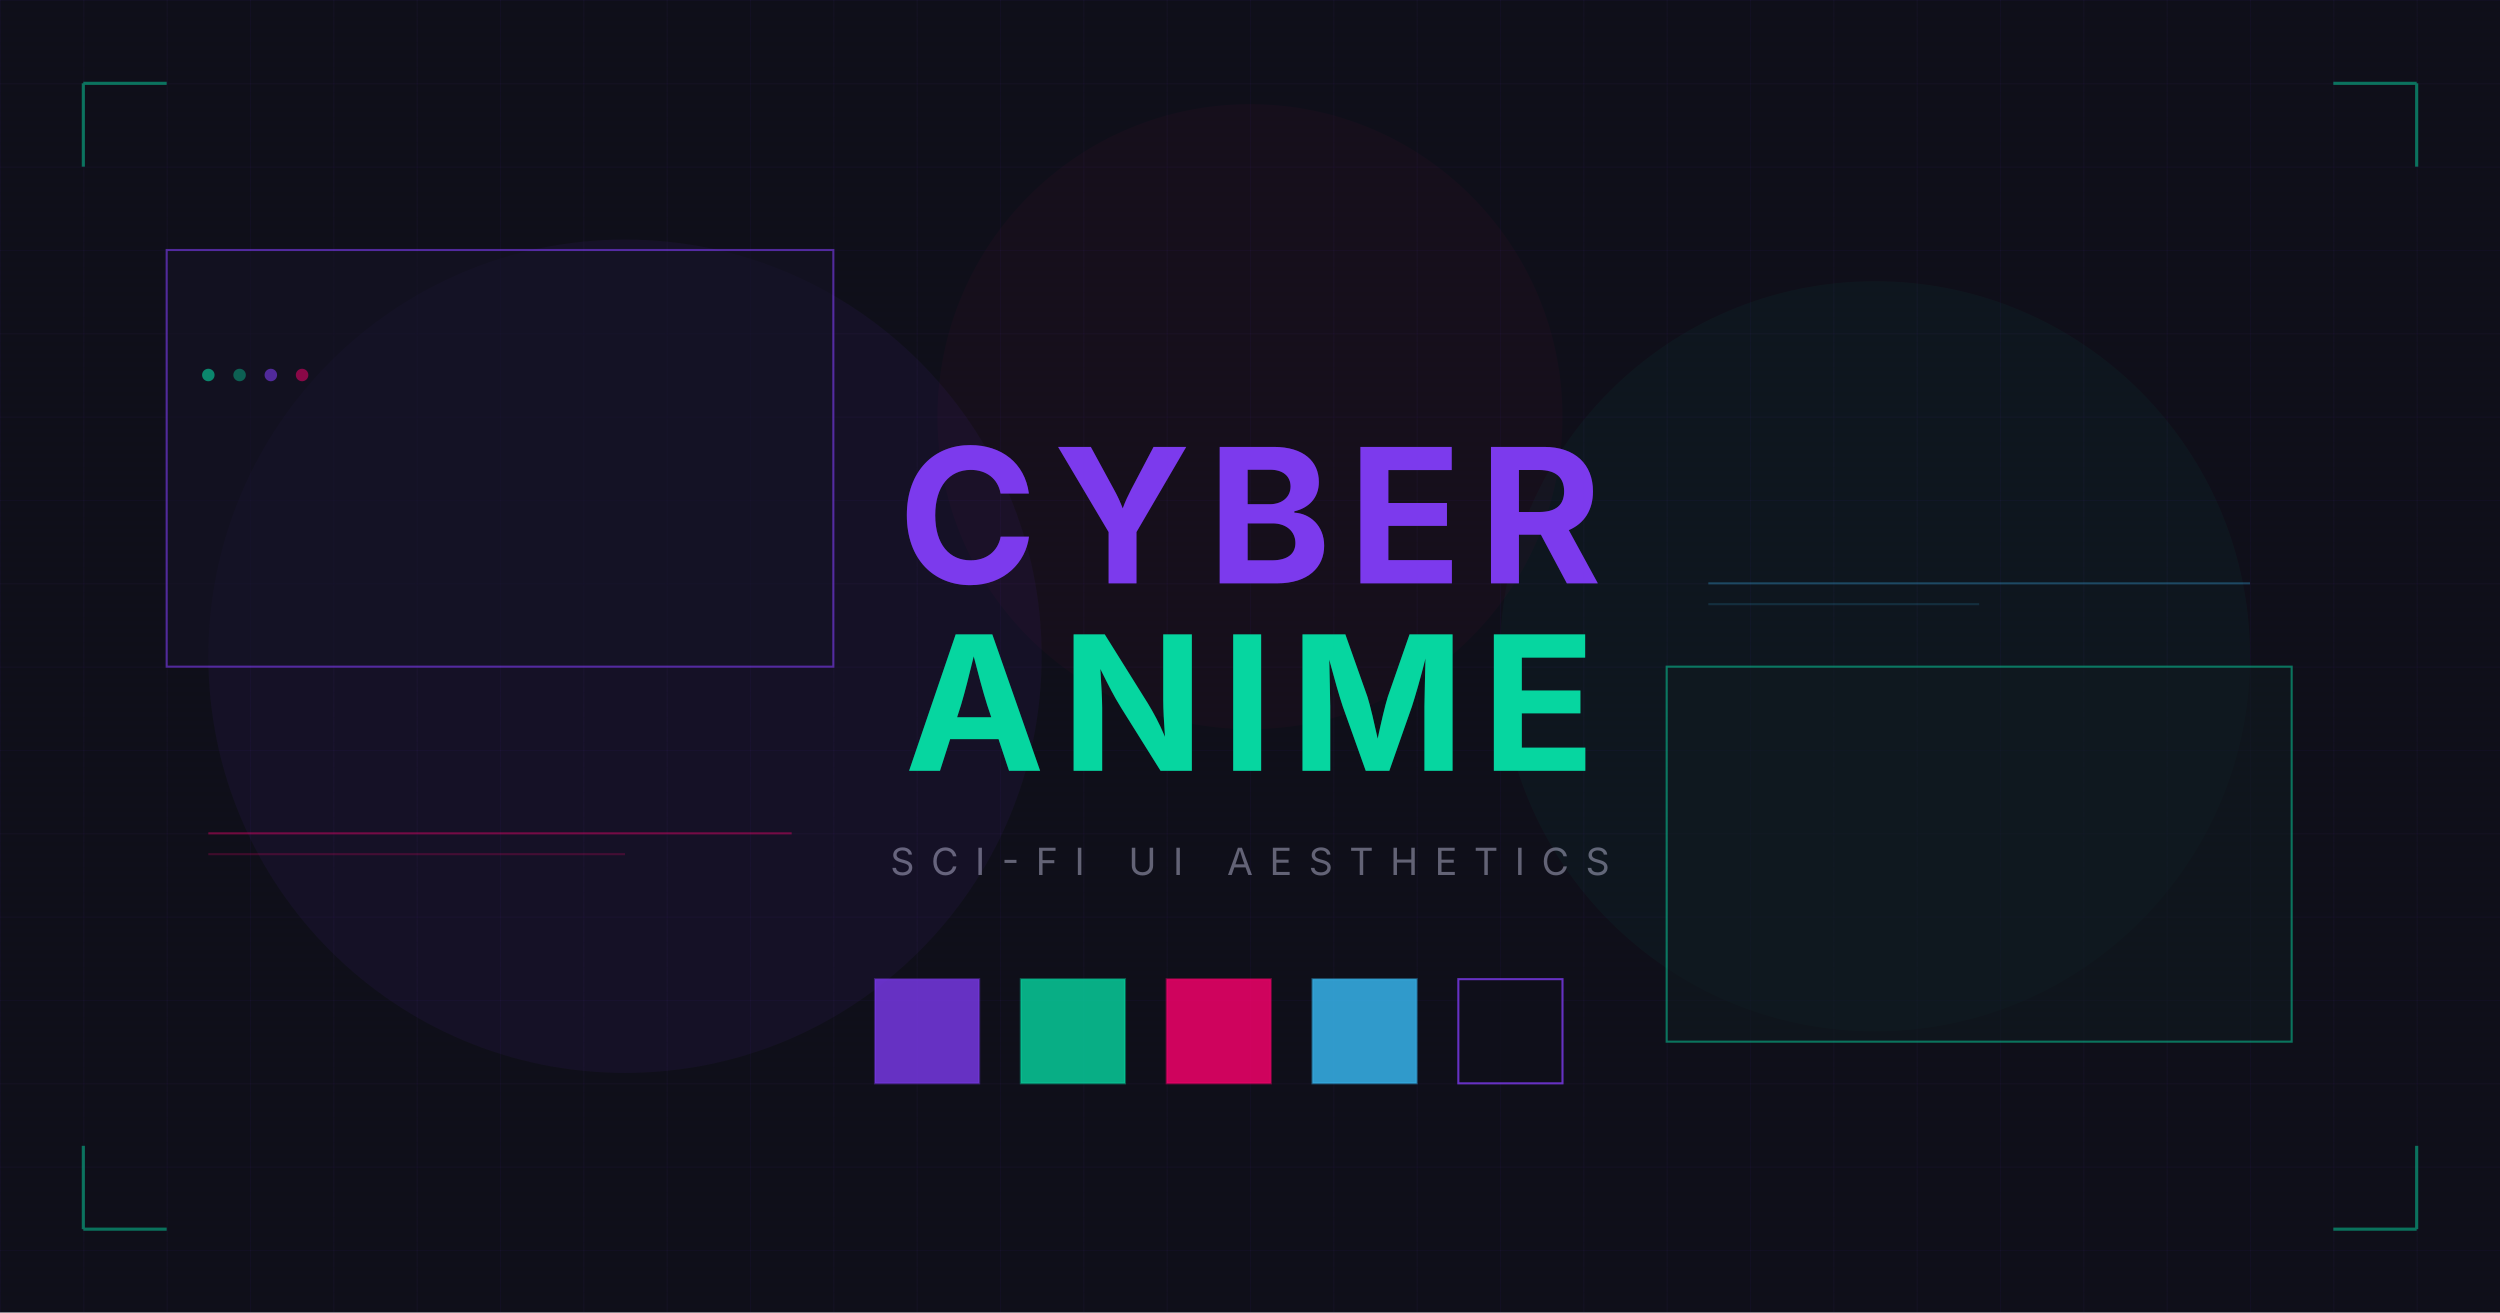
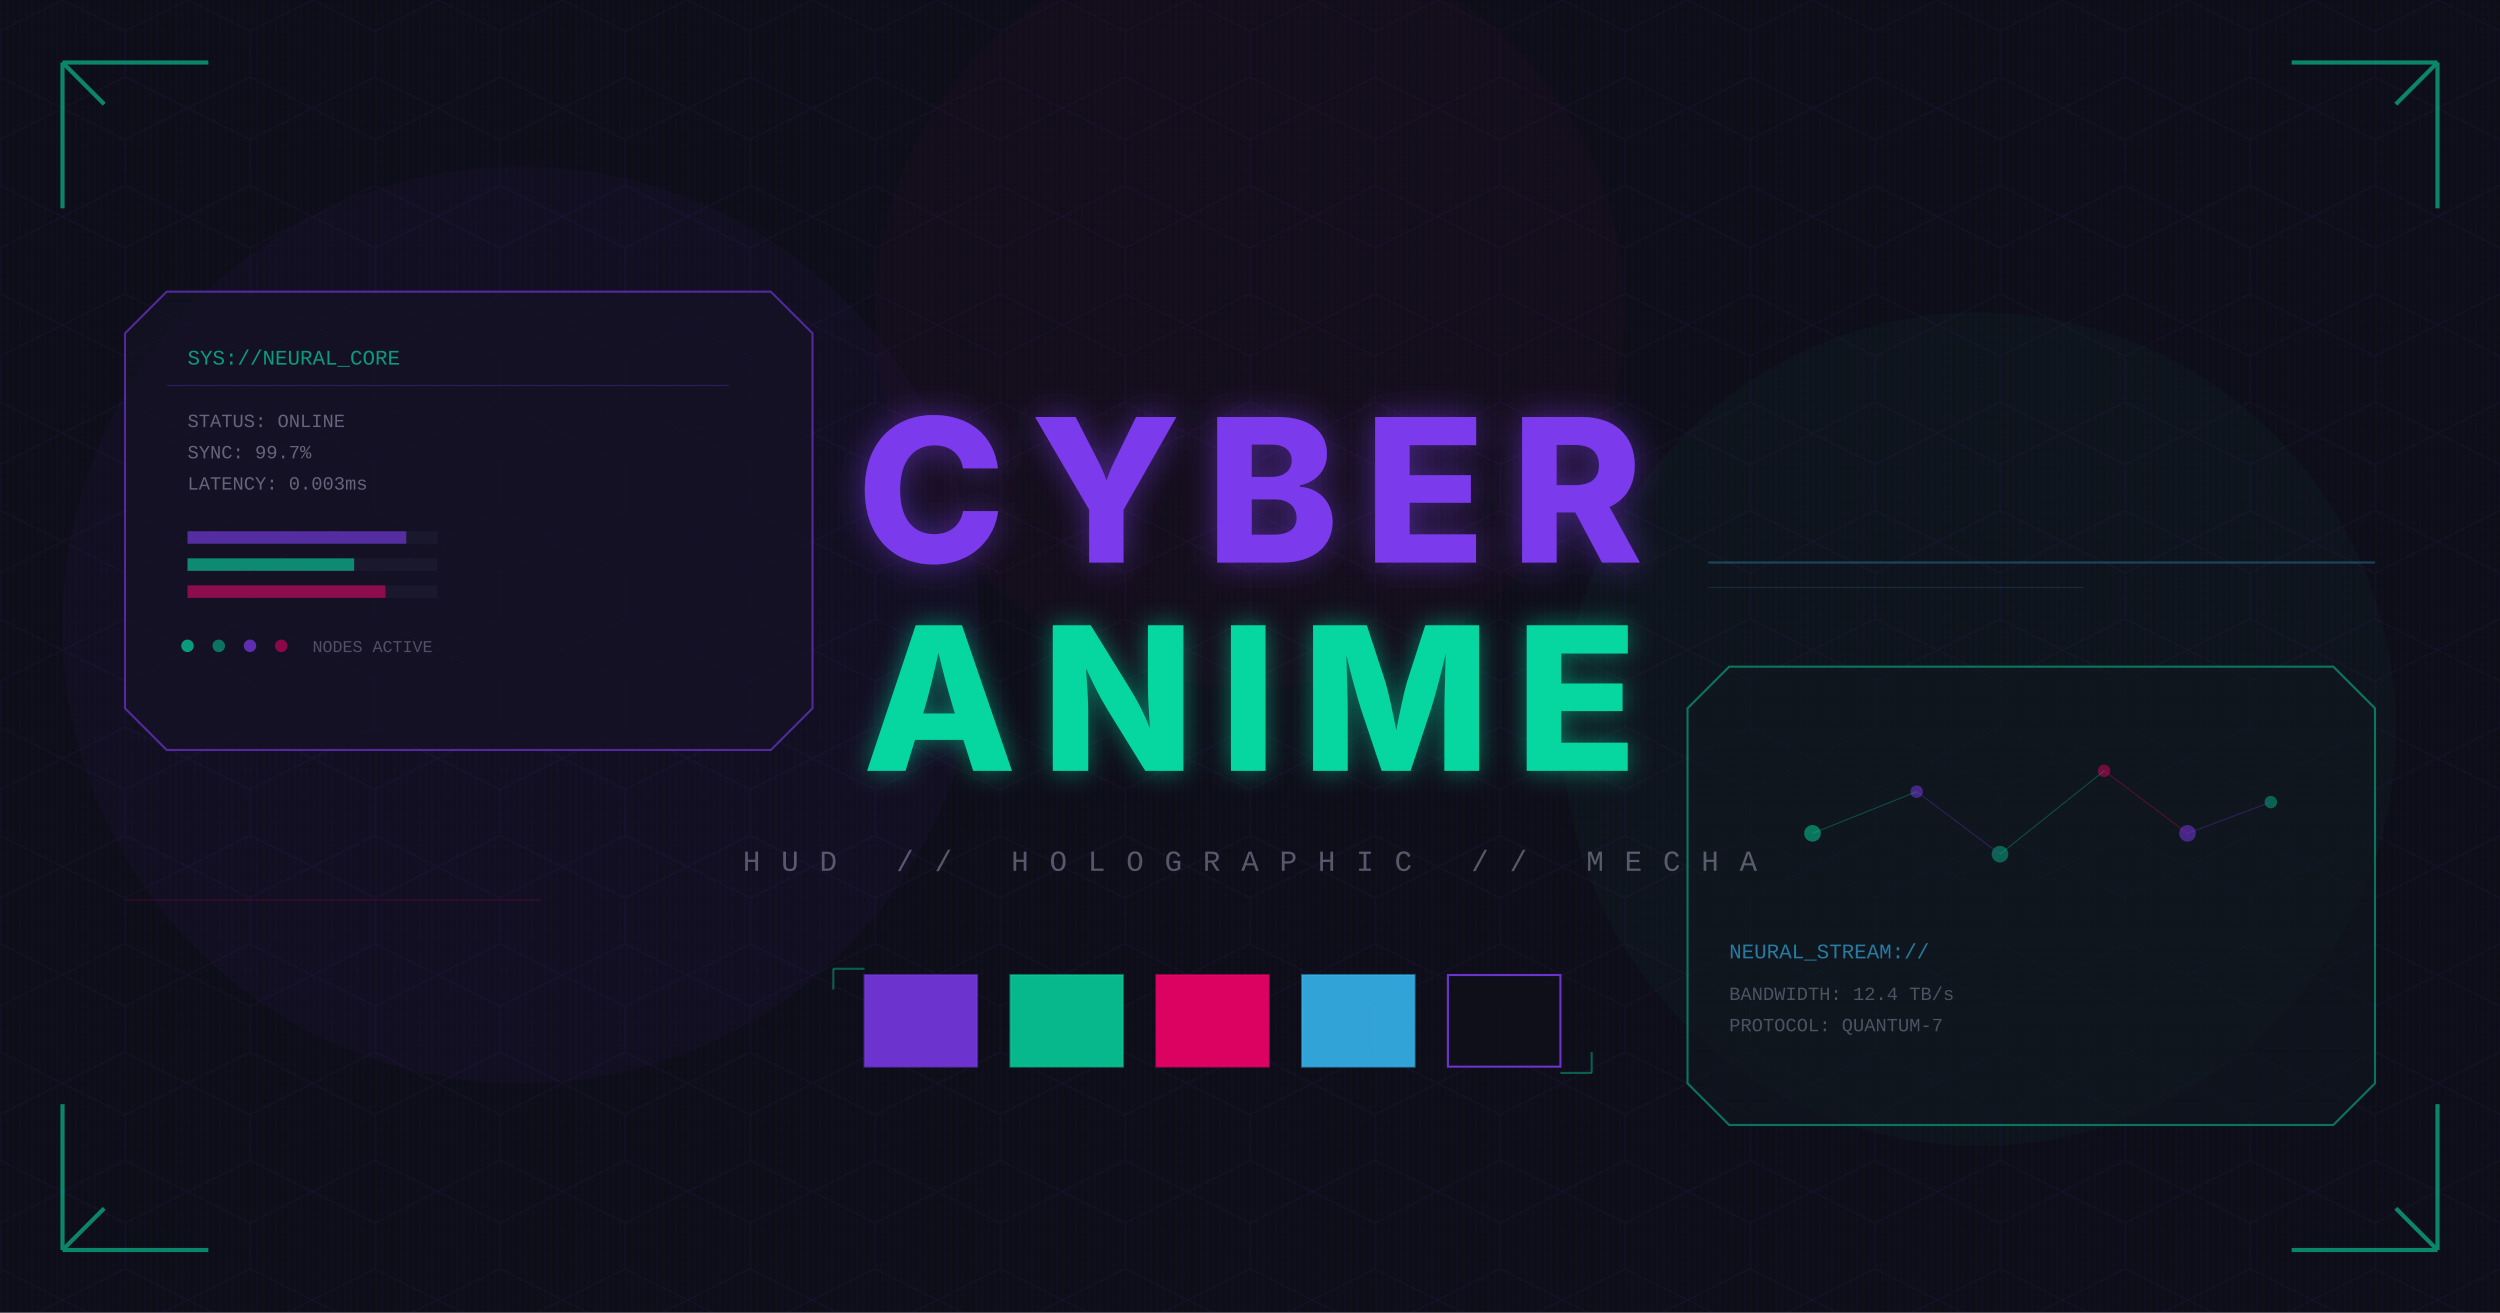
<svg xmlns="http://www.w3.org/2000/svg" width="1200" height="630" viewBox="0 0 1200 630" fill="none">
  <defs>
-     <pattern id="cyberGrid" x="0" y="0" width="40" height="40" patternUnits="userSpaceOnUse">
-       <line x1="0" y1="0" x2="0" y2="40" stroke="#7c3aed" stroke-width="0.5" opacity="0.08" />
-       <line x1="0" y1="0" x2="40" y2="0" stroke="#7c3aed" stroke-width="0.5" opacity="0.08" />
+     <pattern id="caHexGrid" x="0" y="0" width="60" height="52" patternUnits="userSpaceOnUse">
+       <path d="M30 0 L60 15 L60 37 L30 52 L0 37 L0 15 Z" fill="none" stroke="#7c3aed" stroke-width="0.4" opacity="0.1" />
    </pattern>
-     <pattern id="cyberScan" x="0" y="0" width="4" height="4" patternUnits="userSpaceOnUse">
-       <rect width="4" height="2" fill="#000" opacity="0.03" />
+     <pattern id="caScanV" x="0" y="0" width="3" height="630" patternUnits="userSpaceOnUse">
+       <rect width="1" height="630" fill="#7c3aed" opacity="0.02" />
    </pattern>
+     <pattern id="caScanH" x="0" y="0" width="1200" height="4" patternUnits="userSpaceOnUse">
+       <rect width="1200" height="1" fill="#000" opacity="0.04" />
+     </pattern>
+     <filter id="caGlowPurple" x="-50%" y="-50%" width="200%" height="200%">
+       <feGaussianBlur in="SourceGraphic" stdDeviation="8" result="blur" />
+       <feMerge>
+         <feMergeNode in="blur" />
+         <feMergeNode in="SourceGraphic" />
+       </feMerge>
+     </filter>
+     <filter id="caGlowCyan" x="-50%" y="-50%" width="200%" height="200%">
+       <feGaussianBlur in="SourceGraphic" stdDeviation="6" result="blur" />
+       <feMerge>
+         <feMergeNode in="blur" />
+         <feMergeNode in="SourceGraphic" />
+       </feMerge>
+     </filter>
+     <filter id="caGlowPink" x="-50%" y="-50%" width="200%" height="200%">
+       <feGaussianBlur in="SourceGraphic" stdDeviation="5" result="blur" />
+       <feMerge>
+         <feMergeNode in="blur" />
+         <feMergeNode in="SourceGraphic" />
+       </feMerge>
+     </filter>
  </defs>
-   <rect width="1200" height="630" fill="#0f0f1a" />
-   <rect width="1200" height="630" fill="url(#cyberGrid)" />
-   <rect width="1200" height="630" fill="url(#cyberScan)" />
-   <circle cx="300" cy="315" r="200" fill="#7c3aed" opacity="0.06" />
-   <circle cx="900" cy="315" r="180" fill="#06d6a0" opacity="0.04" />
-   <circle cx="600" cy="200" r="150" fill="#ff006e" opacity="0.03" />
-   <rect x="80" y="120" width="320" height="200" rx="0" fill="#0f0f1a" stroke="#7c3aed" stroke-width="1" opacity="0.6" />
-   <rect x="80" y="120" width="320" height="200" rx="0" fill="#7c3aed" opacity="0.03" />
-   <rect x="800" y="320" width="300" height="180" rx="0" fill="#0f0f1a" stroke="#06d6a0" stroke-width="1" opacity="0.5" />
-   <rect x="800" y="320" width="300" height="180" rx="0" fill="#06d6a0" opacity="0.03" />
-   <line x1="100" y1="400" x2="380" y2="400" stroke="#ff006e" stroke-width="1" opacity="0.4" />
-   <line x1="100" y1="410" x2="300" y2="410" stroke="#ff006e" stroke-width="1" opacity="0.2" />
-   <line x1="820" y1="280" x2="1080" y2="280" stroke="#38bdf8" stroke-width="1" opacity="0.3" />
-   <line x1="820" y1="290" x2="950" y2="290" stroke="#38bdf8" stroke-width="1" opacity="0.15" />
-   <g stroke="#06d6a0" stroke-width="1.5" opacity="0.5">
-     <line x1="40" y1="40" x2="80" y2="40" />
-     <line x1="40" y1="40" x2="40" y2="80" />
-     <line x1="1120" y1="40" x2="1160" y2="40" />
-     <line x1="1160" y1="40" x2="1160" y2="80" />
-     <line x1="40" y1="550" x2="40" y2="590" />
-     <line x1="40" y1="590" x2="80" y2="590" />
-     <line x1="1160" y1="550" x2="1160" y2="590" />
-     <line x1="1120" y1="590" x2="1160" y2="590" />
+   <rect width="1200" height="630" fill="#0a0a14" />
+   <rect width="1200" height="630" fill="#0f0f1a" opacity="0.8" />
+   <rect width="1200" height="630" fill="url(#caHexGrid)" />
+   <rect width="1200" height="630" fill="url(#caScanV)" />
+   <rect width="1200" height="630" fill="url(#caScanH)" />
+   <circle cx="250" cy="300" r="220" fill="#7c3aed" opacity="0.04" />
+   <circle cx="950" cy="350" r="200" fill="#06d6a0" opacity="0.03" />
+   <circle cx="600" cy="150" r="180" fill="#ff006e" opacity="0.02" />
+   <g stroke="#06d6a0" stroke-width="2" opacity="0.6">
+     <line x1="30" y1="30" x2="100" y2="30" />
+     <line x1="30" y1="30" x2="30" y2="100" />
+     <line x1="30" y1="30" x2="50" y2="50" />
+     <line x1="1100" y1="30" x2="1170" y2="30" />
+     <line x1="1170" y1="30" x2="1170" y2="100" />
+     <line x1="1170" y1="30" x2="1150" y2="50" />
+     <line x1="30" y1="530" x2="30" y2="600" />
+     <line x1="30" y1="600" x2="100" y2="600" />
+     <line x1="30" y1="600" x2="50" y2="580" />
+     <line x1="1170" y1="530" x2="1170" y2="600" />
+     <line x1="1100" y1="600" x2="1170" y2="600" />
+     <line x1="1170" y1="600" x2="1150" y2="580" />
  </g>
-   <circle cx="100" cy="180" r="3" fill="#06d6a0" opacity="0.6" />
-   <circle cx="115" cy="180" r="3" fill="#06d6a0" opacity="0.4" />
-   <circle cx="130" cy="180" r="3" fill="#7c3aed" opacity="0.6" />
-   <circle cx="145" cy="180" r="3" fill="#ff006e" opacity="0.5" />
-   <text x="600" y="280" font-family="'Inter', 'Helvetica Neue', sans-serif" font-size="90" font-weight="700" fill="#7c3aed" text-anchor="middle" letter-spacing="8">CYBER</text>
-   <text x="600" y="280" font-family="'Inter', 'Helvetica Neue', sans-serif" font-size="90" font-weight="700" fill="#7c3aed" text-anchor="middle" letter-spacing="8" opacity="0.3" filter="url(#blur)">CYBER</text>
-   <text x="600" y="370" font-family="'Inter', 'Helvetica Neue', sans-serif" font-size="90" font-weight="700" fill="#06d6a0" text-anchor="middle" letter-spacing="8">ANIME</text>
-   <text x="600" y="370" font-family="'Inter', 'Helvetica Neue', sans-serif" font-size="90" font-weight="700" fill="#06d6a0" text-anchor="middle" letter-spacing="8" opacity="0.3" filter="url(#blur)">ANIME</text>
-   <text x="600" y="420" font-family="'Inter', 'Helvetica Neue', sans-serif" font-size="18" fill="#e0e0ff" text-anchor="middle" opacity="0.4" letter-spacing="8">SCI-FI UI AESTHETICS</text>
-   <rect x="420" y="470" width="50" height="50" fill="#7c3aed" opacity="0.8" />
-   <rect x="490" y="470" width="50" height="50" fill="#06d6a0" opacity="0.8" />
-   <rect x="560" y="470" width="50" height="50" fill="#ff006e" opacity="0.8" />
-   <rect x="630" y="470" width="50" height="50" fill="#38bdf8" opacity="0.8" />
-   <rect x="700" y="470" width="50" height="50" fill="#0f0f1a" stroke="#7c3aed" stroke-width="1" opacity="0.8" />
-   <rect x="420" y="470" width="50" height="50" fill="none" stroke="#7c3aed" stroke-width="1" opacity="0.4" />
-   <rect x="490" y="470" width="50" height="50" fill="none" stroke="#06d6a0" stroke-width="1" opacity="0.4" />
-   <rect x="560" y="470" width="50" height="50" fill="none" stroke="#ff006e" stroke-width="1" opacity="0.4" />
-   <rect x="630" y="470" width="50" height="50" fill="none" stroke="#38bdf8" stroke-width="1" opacity="0.4" />
+   <polygon points="80,140 370,140 390,160 390,340 370,360 80,360 60,340 60,160" fill="#0f0f1a" stroke="#7c3aed" stroke-width="1" opacity="0.6" />
+   <polygon points="80,140 370,140 390,160 390,340 370,360 80,360 60,340 60,160" fill="#7c3aed" opacity="0.03" />
+   <text x="90" y="175" font-family="ui-monospace, 'Courier New', monospace" font-size="10" fill="#06d6a0" opacity="0.7">SYS://NEURAL_CORE</text>
+   <line x1="80" y1="185" x2="350" y2="185" stroke="#7c3aed" stroke-width="0.5" opacity="0.3" />
+   <text x="90" y="205" font-family="ui-monospace, 'Courier New', monospace" font-size="9" fill="#e0e0ff" opacity="0.4">STATUS: ONLINE</text>
+   <text x="90" y="220" font-family="ui-monospace, 'Courier New', monospace" font-size="9" fill="#e0e0ff" opacity="0.4">SYNC: 99.7%</text>
+   <text x="90" y="235" font-family="ui-monospace, 'Courier New', monospace" font-size="9" fill="#e0e0ff" opacity="0.4">LATENCY: 0.003ms</text>
+   <rect x="90" y="255" width="120" height="6" fill="#1a1a2e" opacity="0.8" />
+   <rect x="90" y="255" width="105" height="6" fill="#7c3aed" opacity="0.6" />
+   <rect x="90" y="268" width="120" height="6" fill="#1a1a2e" opacity="0.8" />
+   <rect x="90" y="268" width="80" height="6" fill="#06d6a0" opacity="0.6" />
+   <rect x="90" y="281" width="120" height="6" fill="#1a1a2e" opacity="0.8" />
+   <rect x="90" y="281" width="95" height="6" fill="#ff006e" opacity="0.5" />
+   <circle cx="90" cy="310" r="3" fill="#06d6a0" opacity="0.7" />
+   <circle cx="105" cy="310" r="3" fill="#06d6a0" opacity="0.5" />
+   <circle cx="120" cy="310" r="3" fill="#7c3aed" opacity="0.7" />
+   <circle cx="135" cy="310" r="3" fill="#ff006e" opacity="0.5" />
+   <text x="150" y="313" font-family="ui-monospace, 'Courier New', monospace" font-size="8" fill="#e0e0ff" opacity="0.3">NODES ACTIVE</text>
+   <polygon points="830,320 1120,320 1140,340 1140,520 1120,540 830,540 810,520 810,340" fill="#0f0f1a" stroke="#06d6a0" stroke-width="1" opacity="0.5" />
+   <polygon points="830,320 1120,320 1140,340 1140,520 1120,540 830,540 810,520 810,340" fill="#06d6a0" opacity="0.02" />
+   <circle cx="870" cy="400" r="4" fill="#06d6a0" opacity="0.5" />
+   <circle cx="920" cy="380" r="3" fill="#7c3aed" opacity="0.5" />
+   <circle cx="960" cy="410" r="4" fill="#06d6a0" opacity="0.4" />
+   <circle cx="1010" cy="370" r="3" fill="#ff006e" opacity="0.4" />
+   <circle cx="1050" cy="400" r="4" fill="#7c3aed" opacity="0.5" />
+   <circle cx="1090" cy="385" r="3" fill="#06d6a0" opacity="0.4" />
+   <line x1="870" y1="400" x2="920" y2="380" stroke="#06d6a0" stroke-width="0.5" opacity="0.3" />
+   <line x1="920" y1="380" x2="960" y2="410" stroke="#7c3aed" stroke-width="0.5" opacity="0.3" />
+   <line x1="960" y1="410" x2="1010" y2="370" stroke="#06d6a0" stroke-width="0.5" opacity="0.3" />
+   <line x1="1010" y1="370" x2="1050" y2="400" stroke="#ff006e" stroke-width="0.5" opacity="0.3" />
+   <line x1="1050" y1="400" x2="1090" y2="385" stroke="#7c3aed" stroke-width="0.5" opacity="0.3" />
+   <text x="830" y="460" font-family="ui-monospace, 'Courier New', monospace" font-size="10" fill="#38bdf8" opacity="0.6">NEURAL_STREAM://</text>
+   <text x="830" y="480" font-family="ui-monospace, 'Courier New', monospace" font-size="9" fill="#e0e0ff" opacity="0.3">BANDWIDTH: 12.4 TB/s</text>
+   <text x="830" y="495" font-family="ui-monospace, 'Courier New', monospace" font-size="9" fill="#e0e0ff" opacity="0.3">PROTOCOL: QUANTUM-7</text>
+   <line x1="60" y1="420" x2="380" y2="420" stroke="#ff006e" stroke-width="1" opacity="0.35" filter="url(#caGlowPink)" />
+   <line x1="60" y1="432" x2="260" y2="432" stroke="#ff006e" stroke-width="0.5" opacity="0.2" />
+   <line x1="820" y1="270" x2="1140" y2="270" stroke="#38bdf8" stroke-width="1" opacity="0.3" />
+   <line x1="820" y1="282" x2="1000" y2="282" stroke="#38bdf8" stroke-width="0.5" opacity="0.15" />
+   <text x="600" y="270" font-family="'Inter', 'Helvetica Neue', sans-serif" font-size="96" font-weight="800" fill="#7c3aed" text-anchor="middle" letter-spacing="12" opacity="0.15" filter="url(#caGlowPurple)">CYBER</text>
+   <text x="600" y="270" font-family="'Inter', 'Helvetica Neue', sans-serif" font-size="96" font-weight="800" fill="#7c3aed" text-anchor="middle" letter-spacing="12" opacity="0.4" filter="url(#caGlowPurple)">CYBER</text>
+   <text x="600" y="270" font-family="'Inter', 'Helvetica Neue', sans-serif" font-size="96" font-weight="800" fill="#7c3aed" text-anchor="middle" letter-spacing="12">CYBER</text>
+   <text x="600" y="370" font-family="'Inter', 'Helvetica Neue', sans-serif" font-size="96" font-weight="800" fill="#06d6a0" text-anchor="middle" letter-spacing="12" opacity="0.15" filter="url(#caGlowCyan)">ANIME</text>
+   <text x="600" y="370" font-family="'Inter', 'Helvetica Neue', sans-serif" font-size="96" font-weight="800" fill="#06d6a0" text-anchor="middle" letter-spacing="12" opacity="0.4" filter="url(#caGlowCyan)">ANIME</text>
+   <text x="600" y="370" font-family="'Inter', 'Helvetica Neue', sans-serif" font-size="96" font-weight="800" fill="#06d6a0" text-anchor="middle" letter-spacing="12">ANIME</text>
+   <text x="600" y="418" font-family="ui-monospace, 'Courier New', monospace" font-size="14" fill="#e0e0ff" text-anchor="middle" opacity="0.35" letter-spacing="10">HUD // HOLOGRAPHIC // MECHA</text>
+   <rect x="415" y="468" width="54" height="44" fill="#7c3aed" opacity="0.85" />
+   <rect x="415" y="468" width="54" height="44" fill="none" stroke="#7c3aed" stroke-width="1" opacity="0.5" />
+   <rect x="485" y="468" width="54" height="44" fill="#06d6a0" opacity="0.85" />
+   <rect x="485" y="468" width="54" height="44" fill="none" stroke="#06d6a0" stroke-width="1" opacity="0.5" />
+   <rect x="555" y="468" width="54" height="44" fill="#ff006e" opacity="0.85" />
+   <rect x="555" y="468" width="54" height="44" fill="none" stroke="#ff006e" stroke-width="1" opacity="0.5" />
+   <rect x="625" y="468" width="54" height="44" fill="#38bdf8" opacity="0.85" />
+   <rect x="625" y="468" width="54" height="44" fill="none" stroke="#38bdf8" stroke-width="1" opacity="0.5" />
+   <rect x="695" y="468" width="54" height="44" fill="#0f0f1a" stroke="#7c3aed" stroke-width="1" opacity="0.85" />
+   <line x1="400" y1="465" x2="415" y2="465" stroke="#06d6a0" stroke-width="1" opacity="0.4" />
+   <line x1="400" y1="465" x2="400" y2="475" stroke="#06d6a0" stroke-width="1" opacity="0.4" />
+   <line x1="764" y1="515" x2="749" y2="515" stroke="#06d6a0" stroke-width="1" opacity="0.4" />
+   <line x1="764" y1="515" x2="764" y2="505" stroke="#06d6a0" stroke-width="1" opacity="0.4" />
</svg>
